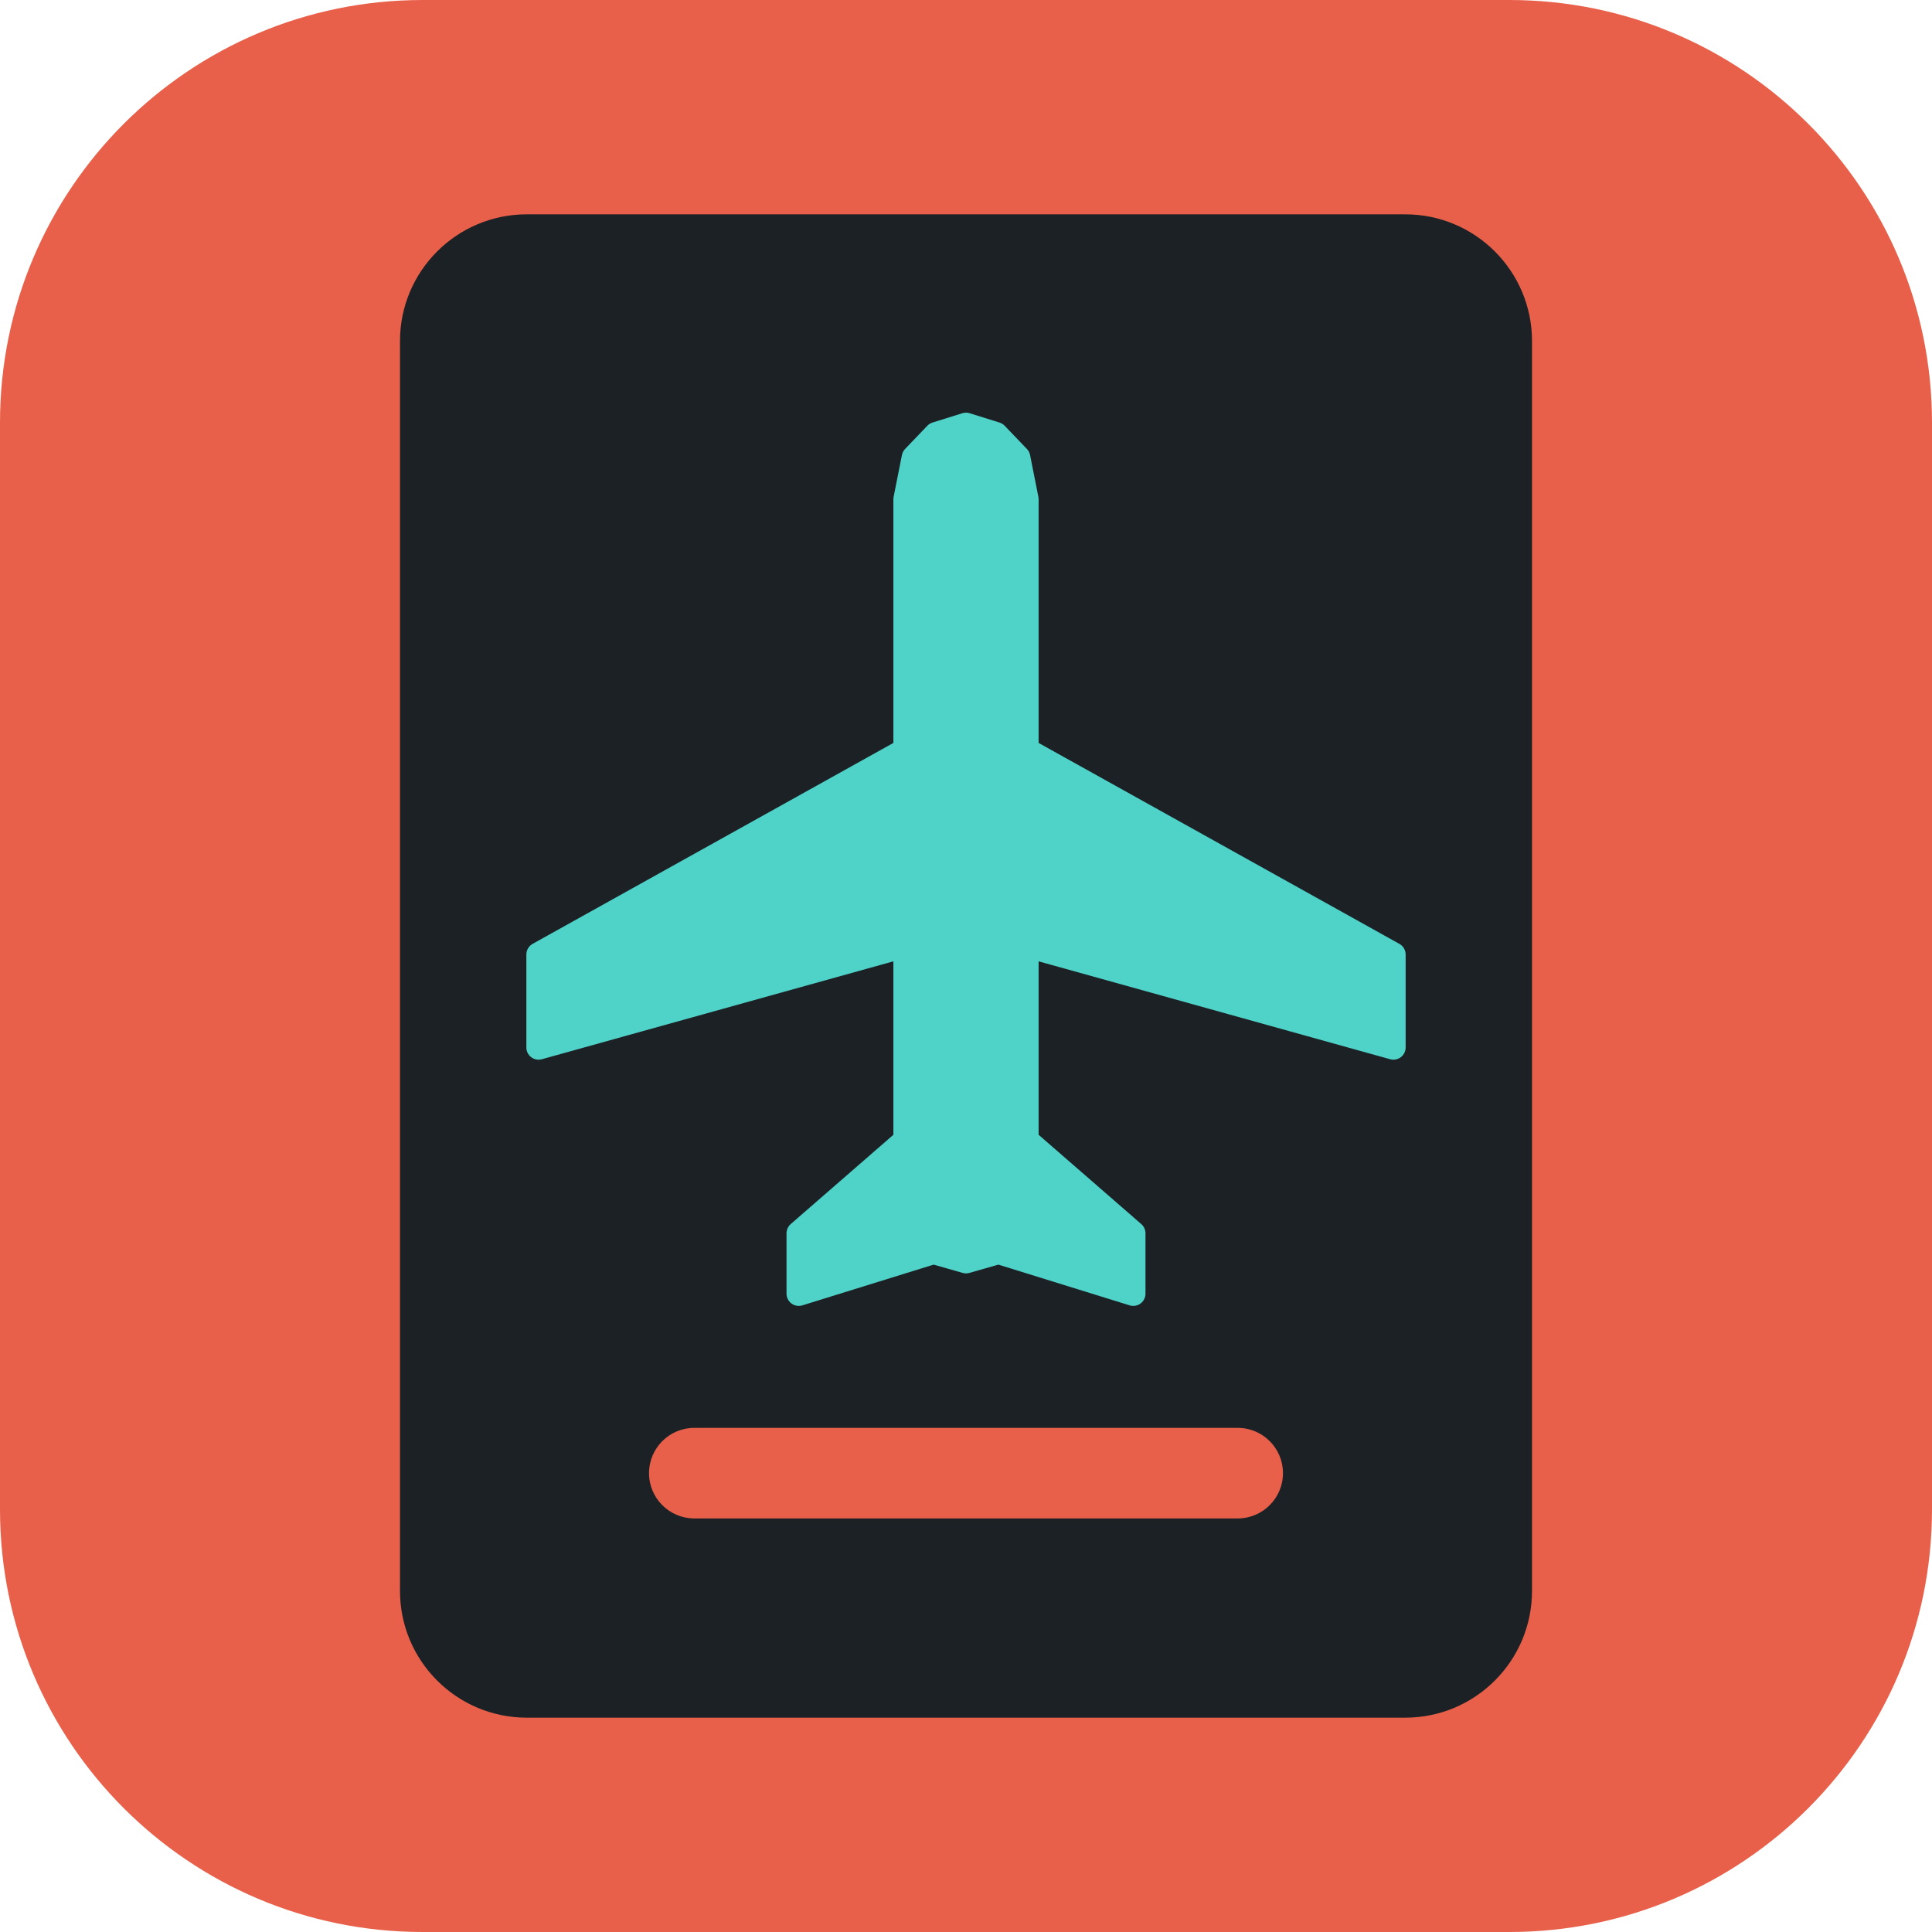
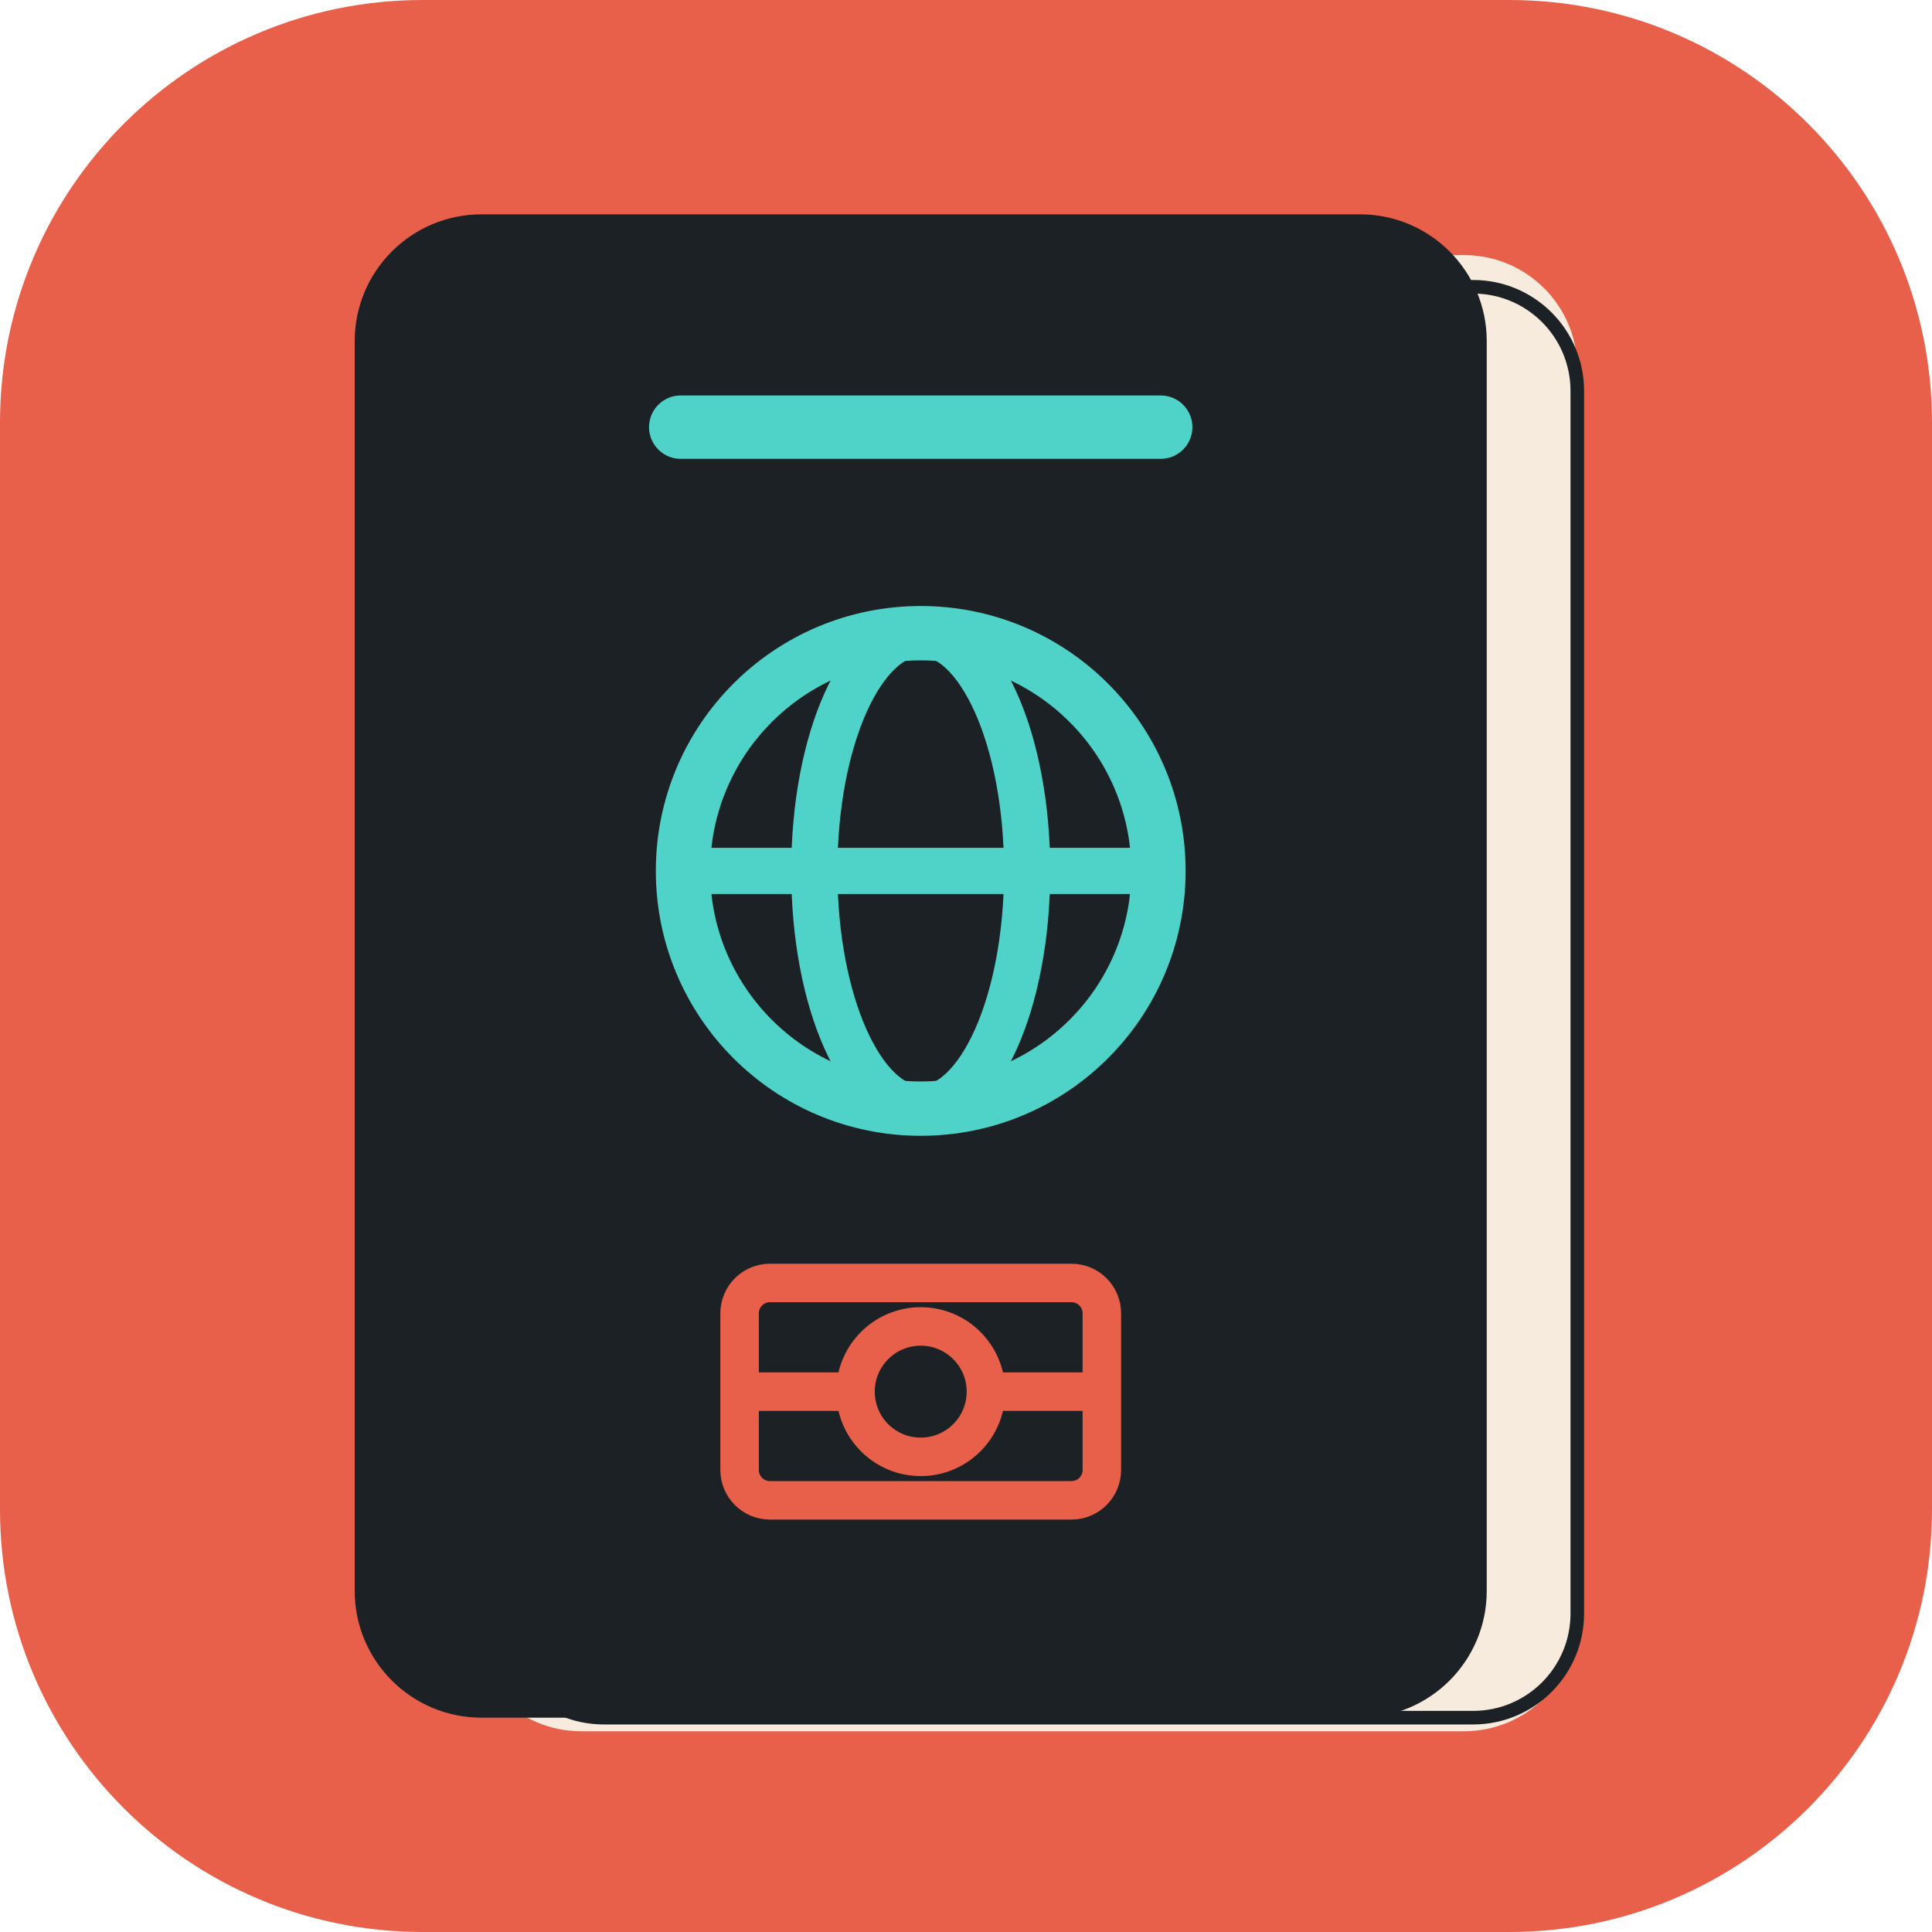
<svg xmlns="http://www.w3.org/2000/svg" width="1024" height="1024" viewBox="0 0 1024 1024">
  <rect width="1024" height="1024" rx="224" fill="#E8604A" />
  <g transform="translate(512 512) scale(1.2) translate(-512 -512)">
-     <rect x="262" y="180" width="500" height="664" rx="56" fill="#1C2126" />
-     <g transform="translate(512 470) scale(1.08) translate(-512 -470)">
-       <path d="M512.0,287.6 L524.2,291.4 L533.3,300.9 L536.7,318.0 L536.7,420.6 L686.8,504.2 L686.8,542.2 L536.7,500.4 L536.7,580.2 L580.4,618.2 L580.4,642.9 L525.3,625.8 L512.0,629.6 L498.7,625.8 L443.6,642.9 L443.6,618.2 L487.3,580.2 L487.3,500.4 L337.2,542.2 L337.2,504.2 L487.3,420.6 L487.3,318.0 L490.7,300.9 L499.8,291.4 Z" fill="#4FD3C8" stroke="#4FD3C8" stroke-width="10" stroke-linejoin="round" />
-     </g>
-     <rect x="372" y="716" width="280" height="40" rx="20" fill="#E8604A" />
+     <rect x="292" y="198" width="490" height="652" rx="50" fill="#F6EBDD" />
+     <rect x="306" y="212" width="476" height="632" rx="46" fill="none" stroke="#1C2126" stroke-width="6" />
+     <rect x="242" y="180" width="500" height="664" rx="56" fill="#1C2126" />
+     <rect x="372" y="260" width="240" height="28" rx="14" fill="#4FD3C8" />
+     <circle cx="492" cy="470" r="105" fill="none" stroke="#4FD3C8" stroke-width="24" />
+     <ellipse cx="492" cy="470" rx="47" ry="105" fill="none" stroke="#4FD3C8" stroke-width="20.4" />
+     <rect x="387" y="459.8" width="210" height="20.4" fill="#4FD3C8" />
+     <rect x="412" y="652" width="160" height="96" rx="13.4" fill="none" stroke="#E8604A" stroke-width="17" />
+     <circle cx="492" cy="700" r="28.8" fill="none" stroke="#E8604A" stroke-width="17" />
+     <rect x="412" y="691.5" width="51.2" height="17" fill="#E8604A" />
+     <rect x="520.8" y="691.5" width="51.2" height="17" fill="#E8604A" />
  </g>
</svg>
